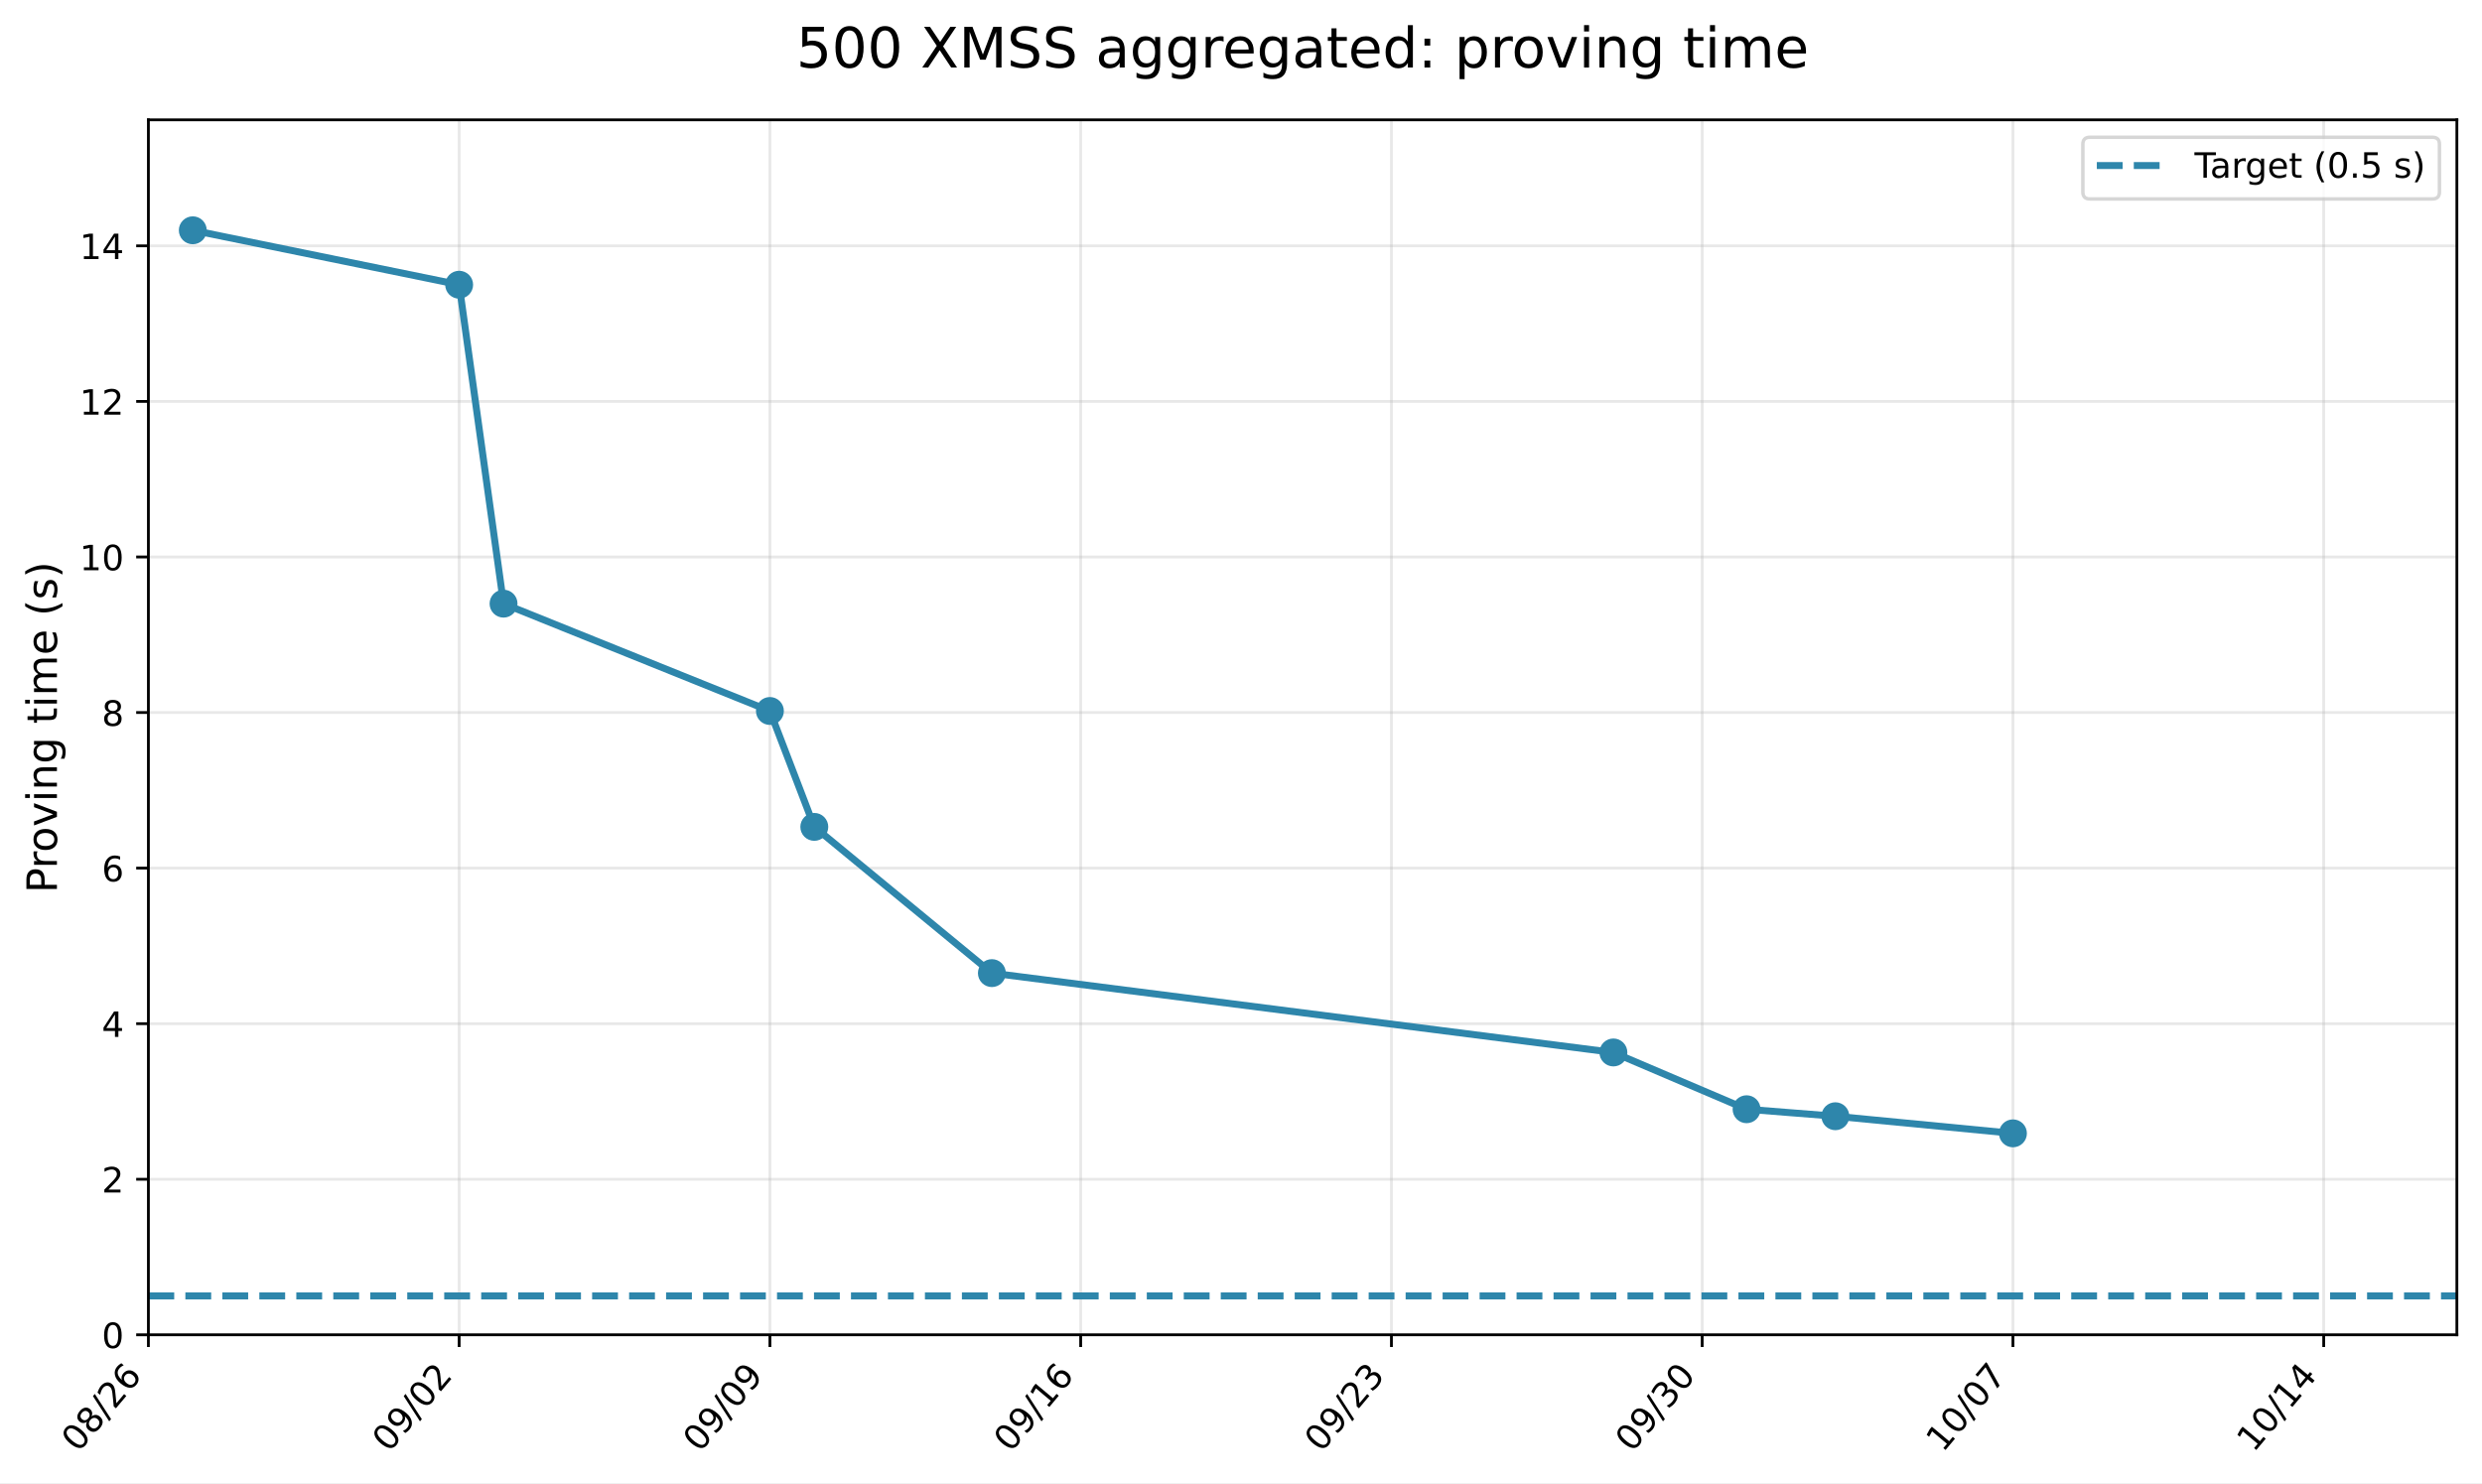
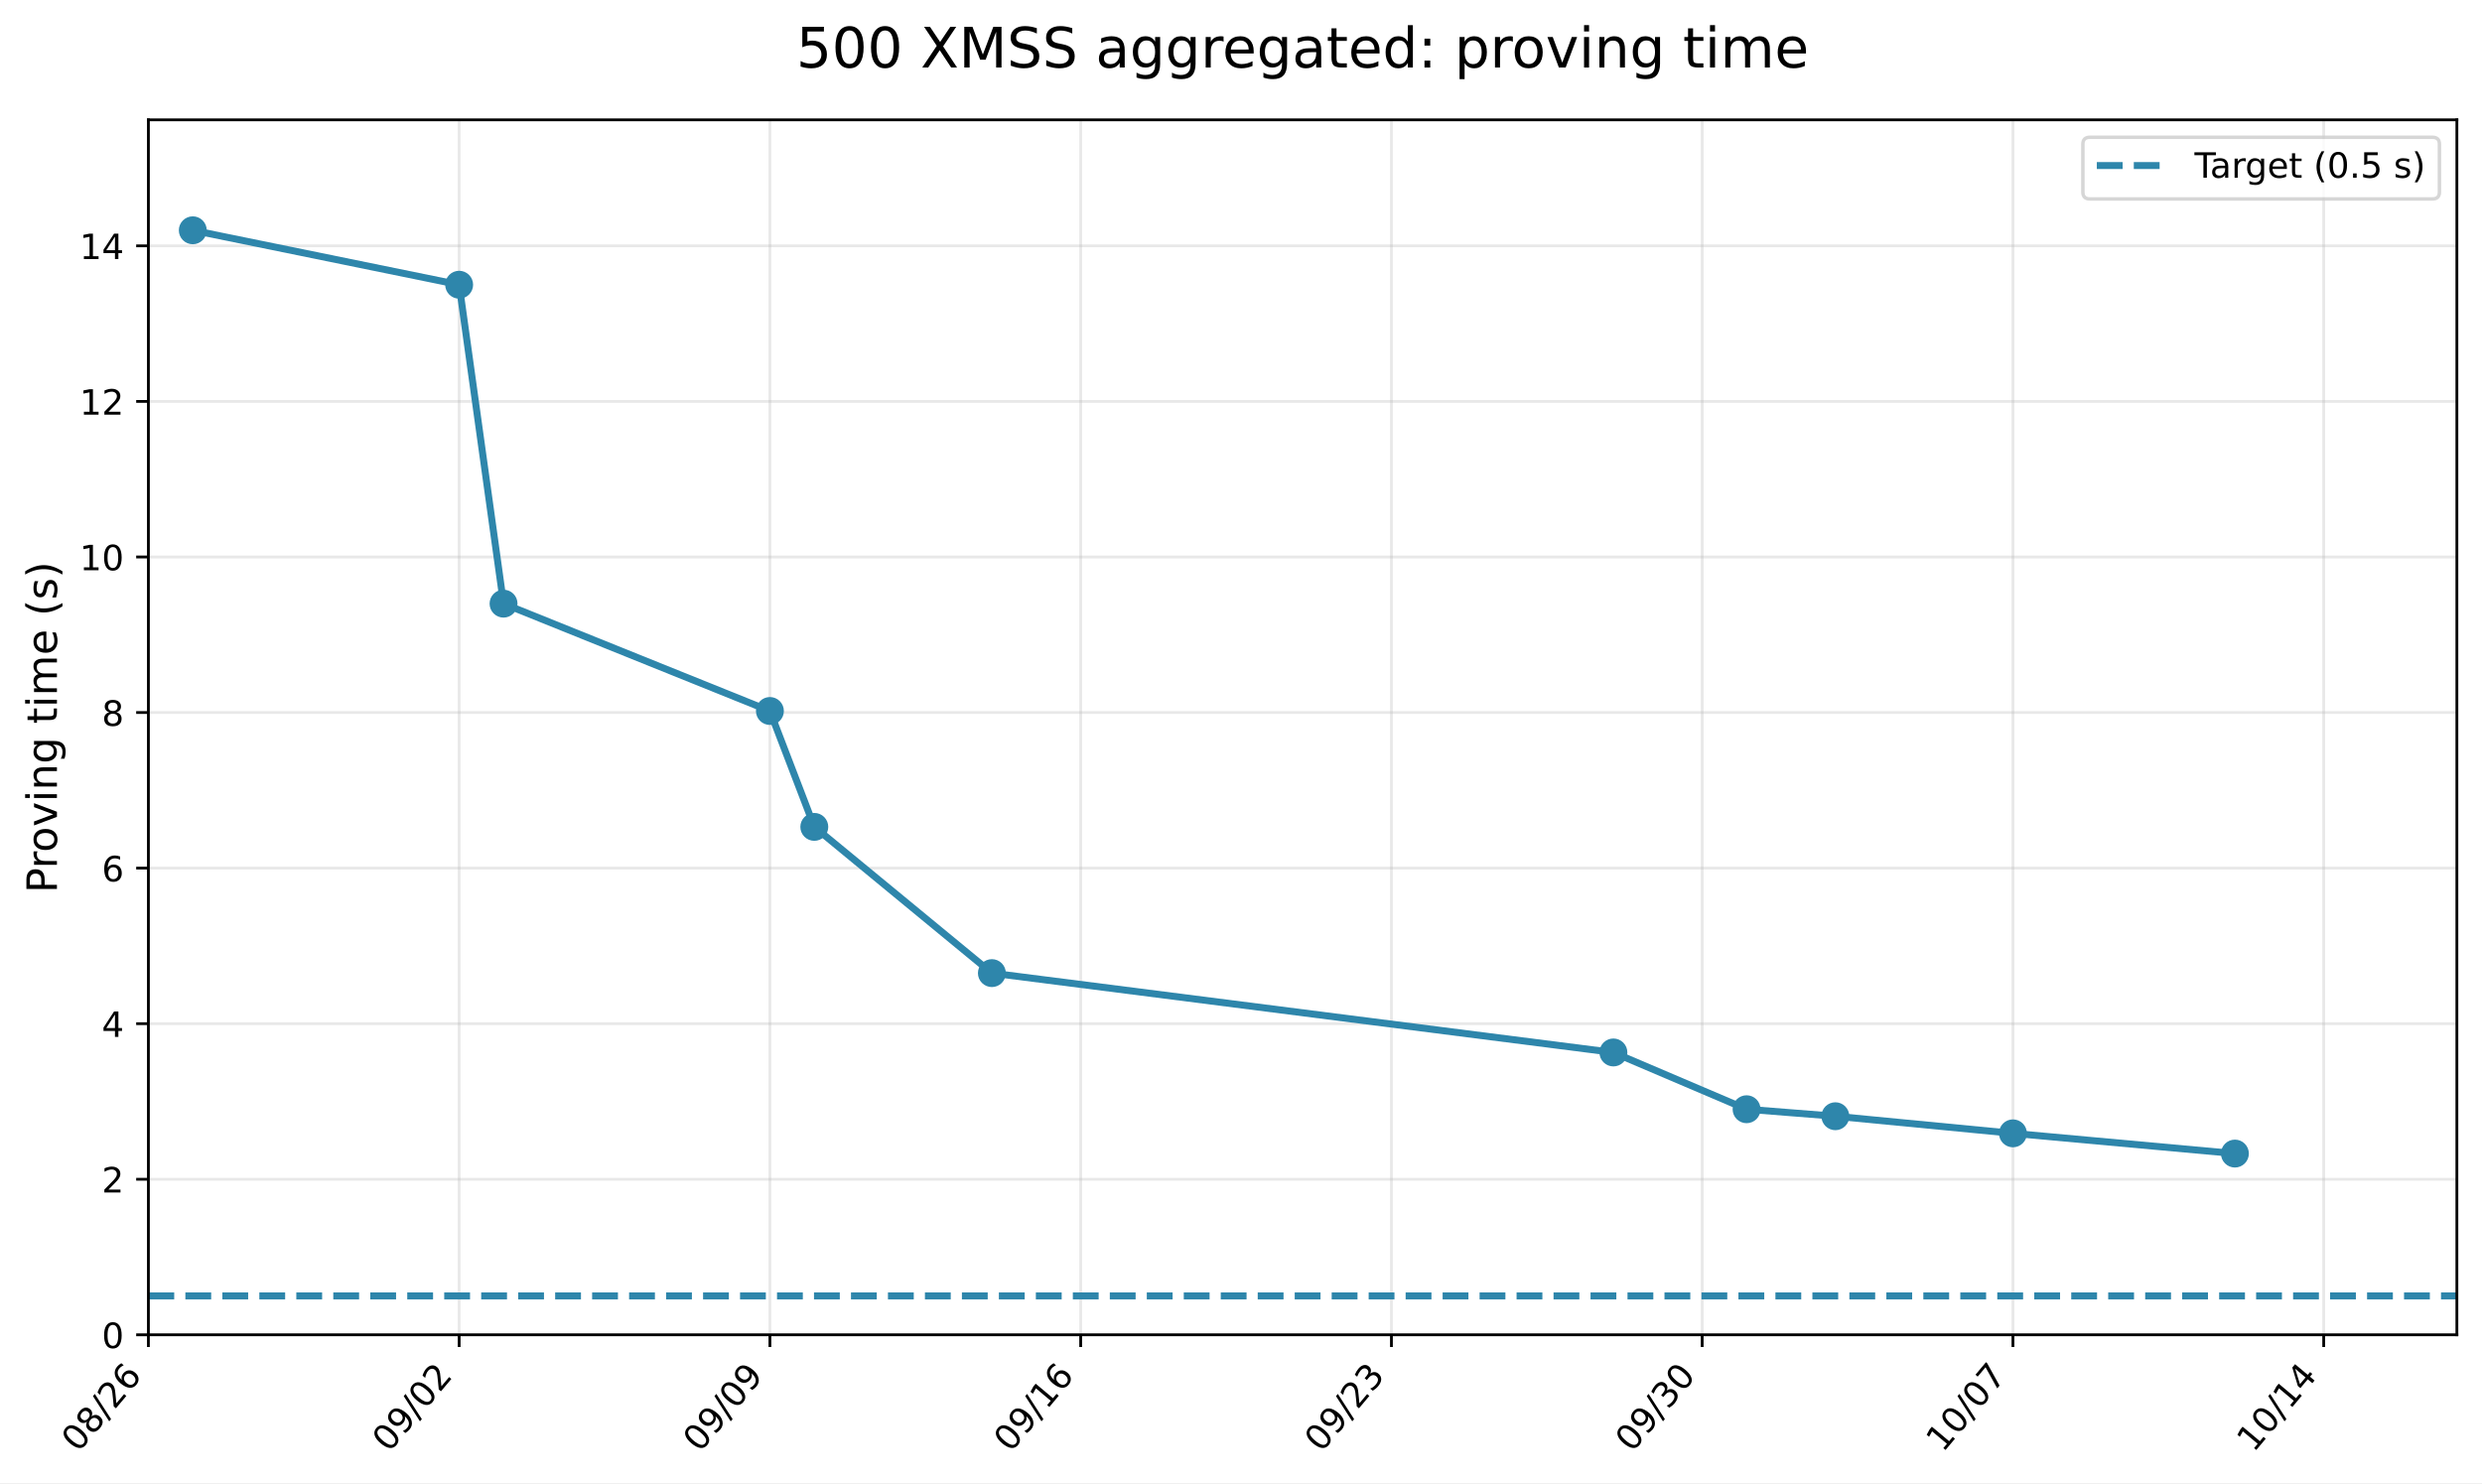
<svg xmlns="http://www.w3.org/2000/svg" xmlns:xlink="http://www.w3.org/1999/xlink" width="711.489pt" height="425.194pt" viewBox="0 0 711.489 425.194" version="1.1">
  <defs>
    <style type="text/css">*{stroke-linejoin: round; stroke-linecap: butt}</style>
  </defs>
  <g id="figure_1">
    <g id="patch_1">
      <path d="M 0 425.194  L 711.489 425.194  L 711.489 0  L 0 0  z " style="fill: #ffffff" />
    </g>
    <g id="axes_1">
      <g id="patch_2">
        <path d="M 42.539 382.696  L 704.289 382.696  L 704.289 34.358  L 42.539 34.358  z " style="fill: #ffffff" />
      </g>
      <g id="matplotlib.axis_1">
        <g id="xtick_1">
          <g id="line2d_1">
-             <path d="M 42.539 382.696  L 42.539 34.358  " clip-path="url(#p0c52e3c32e)" style="fill: none; stroke: #b0b0b0; stroke-opacity: 0.3; stroke-width: 0.8; stroke-linecap: square" />
+             <path d="M 42.539 382.696  L 42.539 34.358  " clip-path="url(#p2a244b74a1)" style="fill: none; stroke: #b0b0b0; stroke-opacity: 0.3; stroke-width: 0.8; stroke-linecap: square" />
          </g>
          <g id="line2d_2">
            <defs>
-               <path id="mb0bebc37cc" d="M 0 0  L 0 3.5  " style="stroke: #000000; stroke-width: 0.8" />
+               <path id="mf9b4fddc19" d="M 0 0  L 0 3.5  " style="stroke: #000000; stroke-width: 0.8" />
            </defs>
            <g>
-               <use xlink:href="#mb0bebc37cc" x="42.539" y="382.696" style="stroke: #000000; stroke-width: 0.8" />
+               <use xlink:href="#mf9b4fddc19" x="42.539" y="382.696" style="stroke: #000000; stroke-width: 0.8" />
            </g>
          </g>
          <g id="text_1">
            <g transform="translate(22.42128 416.6567) rotate(-50) scale(0.1 -0.1)">
              <defs>
                <path id="DejaVuSans-30" d="M 2034 4250  Q 1547 4250 1301 3770  Q 1056 3291 1056 2328  Q 1056 1369 1301 889  Q 1547 409 2034 409  Q 2525 409 2770 889  Q 3016 1369 3016 2328  Q 3016 3291 2770 3770  Q 2525 4250 2034 4250  z M 2034 4750  Q 2819 4750 3233 4129  Q 3647 3509 3647 2328  Q 3647 1150 3233 529  Q 2819 -91 2034 -91  Q 1250 -91 836 529  Q 422 1150 422 2328  Q 422 3509 836 4129  Q 1250 4750 2034 4750  z " transform="scale(0.015625)" />
                <path id="DejaVuSans-38" d="M 2034 2216  Q 1584 2216 1326 1975  Q 1069 1734 1069 1313  Q 1069 891 1326 650  Q 1584 409 2034 409  Q 2484 409 2743 651  Q 3003 894 3003 1313  Q 3003 1734 2745 1975  Q 2488 2216 2034 2216  z M 1403 2484  Q 997 2584 770 2862  Q 544 3141 544 3541  Q 544 4100 942 4425  Q 1341 4750 2034 4750  Q 2731 4750 3128 4425  Q 3525 4100 3525 3541  Q 3525 3141 3298 2862  Q 3072 2584 2669 2484  Q 3125 2378 3379 2068  Q 3634 1759 3634 1313  Q 3634 634 3220 271  Q 2806 -91 2034 -91  Q 1263 -91 848 271  Q 434 634 434 1313  Q 434 1759 690 2068  Q 947 2378 1403 2484  z M 1172 3481  Q 1172 3119 1398 2916  Q 1625 2713 2034 2713  Q 2441 2713 2670 2916  Q 2900 3119 2900 3481  Q 2900 3844 2670 4047  Q 2441 4250 2034 4250  Q 1625 4250 1398 4047  Q 1172 3844 1172 3481  z " transform="scale(0.015625)" />
                <path id="DejaVuSans-2f" d="M 1625 4666  L 2156 4666  L 531 -594  L 0 -594  L 1625 4666  z " transform="scale(0.015625)" />
                <path id="DejaVuSans-32" d="M 1228 531  L 3431 531  L 3431 0  L 469 0  L 469 531  Q 828 903 1448 1529  Q 2069 2156 2228 2338  Q 2531 2678 2651 2914  Q 2772 3150 2772 3378  Q 2772 3750 2511 3984  Q 2250 4219 1831 4219  Q 1534 4219 1204 4116  Q 875 4013 500 3803  L 500 4441  Q 881 4594 1212 4672  Q 1544 4750 1819 4750  Q 2544 4750 2975 4387  Q 3406 4025 3406 3419  Q 3406 3131 3298 2873  Q 3191 2616 2906 2266  Q 2828 2175 2409 1742  Q 1991 1309 1228 531  z " transform="scale(0.015625)" />
                <path id="DejaVuSans-36" d="M 2113 2584  Q 1688 2584 1439 2293  Q 1191 2003 1191 1497  Q 1191 994 1439 701  Q 1688 409 2113 409  Q 2538 409 2786 701  Q 3034 994 3034 1497  Q 3034 2003 2786 2293  Q 2538 2584 2113 2584  z M 3366 4563  L 3366 3988  Q 3128 4100 2886 4159  Q 2644 4219 2406 4219  Q 1781 4219 1451 3797  Q 1122 3375 1075 2522  Q 1259 2794 1537 2939  Q 1816 3084 2150 3084  Q 2853 3084 3261 2657  Q 3669 2231 3669 1497  Q 3669 778 3244 343  Q 2819 -91 2113 -91  Q 1303 -91 875 529  Q 447 1150 447 2328  Q 447 3434 972 4092  Q 1497 4750 2381 4750  Q 2619 4750 2861 4703  Q 3103 4656 3366 4563  z " transform="scale(0.015625)" />
              </defs>
              <use xlink:href="#DejaVuSans-30" />
              <use xlink:href="#DejaVuSans-38" transform="translate(63.62305 0)" />
              <use xlink:href="#DejaVuSans-2f" transform="translate(127.2461 0)" />
              <use xlink:href="#DejaVuSans-32" transform="translate(160.9375 0)" />
              <use xlink:href="#DejaVuSans-36" transform="translate(224.5605 0)" />
            </g>
          </g>
        </g>
        <g id="xtick_2">
          <g id="line2d_3">
-             <path d="M 131.62 382.696  L 131.62 34.358  " clip-path="url(#p0c52e3c32e)" style="fill: none; stroke: #b0b0b0; stroke-opacity: 0.3; stroke-width: 0.8; stroke-linecap: square" />
+             <path d="M 131.62 382.696  L 131.62 34.358  " clip-path="url(#p2a244b74a1)" style="fill: none; stroke: #b0b0b0; stroke-opacity: 0.3; stroke-width: 0.8; stroke-linecap: square" />
          </g>
          <g id="line2d_4">
            <g>
-               <use xlink:href="#mb0bebc37cc" x="131.62" y="382.696" style="stroke: #000000; stroke-width: 0.8" />
+               <use xlink:href="#mf9b4fddc19" x="131.62" y="382.696" style="stroke: #000000; stroke-width: 0.8" />
            </g>
          </g>
          <g id="text_2">
            <g transform="translate(111.503 416.6567) rotate(-50) scale(0.1 -0.1)">
              <defs>
                <path id="DejaVuSans-39" d="M 703 97  L 703 672  Q 941 559 1184 500  Q 1428 441 1663 441  Q 2288 441 2617 861  Q 2947 1281 2994 2138  Q 2813 1869 2534 1725  Q 2256 1581 1919 1581  Q 1219 1581 811 2004  Q 403 2428 403 3163  Q 403 3881 828 4315  Q 1253 4750 1959 4750  Q 2769 4750 3195 4129  Q 3622 3509 3622 2328  Q 3622 1225 3098 567  Q 2575 -91 1691 -91  Q 1453 -91 1209 -44  Q 966 3 703 97  z M 1959 2075  Q 2384 2075 2632 2365  Q 2881 2656 2881 3163  Q 2881 3666 2632 3958  Q 2384 4250 1959 4250  Q 1534 4250 1286 3958  Q 1038 3666 1038 3163  Q 1038 2656 1286 2365  Q 1534 2075 1959 2075  z " transform="scale(0.015625)" />
              </defs>
              <use xlink:href="#DejaVuSans-30" />
              <use xlink:href="#DejaVuSans-39" transform="translate(63.62305 0)" />
              <use xlink:href="#DejaVuSans-2f" transform="translate(127.2461 0)" />
              <use xlink:href="#DejaVuSans-30" transform="translate(160.9375 0)" />
              <use xlink:href="#DejaVuSans-32" transform="translate(224.5605 0)" />
            </g>
          </g>
        </g>
        <g id="xtick_3">
          <g id="line2d_5">
-             <path d="M 220.702 382.696  L 220.702 34.358  " clip-path="url(#p0c52e3c32e)" style="fill: none; stroke: #b0b0b0; stroke-opacity: 0.3; stroke-width: 0.8; stroke-linecap: square" />
+             <path d="M 220.702 382.696  L 220.702 34.358  " clip-path="url(#p2a244b74a1)" style="fill: none; stroke: #b0b0b0; stroke-opacity: 0.3; stroke-width: 0.8; stroke-linecap: square" />
          </g>
          <g id="line2d_6">
            <g>
-               <use xlink:href="#mb0bebc37cc" x="220.702" y="382.696" style="stroke: #000000; stroke-width: 0.8" />
+               <use xlink:href="#mf9b4fddc19" x="220.702" y="382.696" style="stroke: #000000; stroke-width: 0.8" />
            </g>
          </g>
          <g id="text_3">
            <g transform="translate(200.5847 416.6567) rotate(-50) scale(0.1 -0.1)">
              <use xlink:href="#DejaVuSans-30" />
              <use xlink:href="#DejaVuSans-39" transform="translate(63.62305 0)" />
              <use xlink:href="#DejaVuSans-2f" transform="translate(127.2461 0)" />
              <use xlink:href="#DejaVuSans-30" transform="translate(160.9375 0)" />
              <use xlink:href="#DejaVuSans-39" transform="translate(224.5605 0)" />
            </g>
          </g>
        </g>
        <g id="xtick_4">
          <g id="line2d_7">
-             <path d="M 309.784 382.696  L 309.784 34.358  " clip-path="url(#p0c52e3c32e)" style="fill: none; stroke: #b0b0b0; stroke-opacity: 0.3; stroke-width: 0.8; stroke-linecap: square" />
+             <path d="M 309.784 382.696  L 309.784 34.358  " clip-path="url(#p2a244b74a1)" style="fill: none; stroke: #b0b0b0; stroke-opacity: 0.3; stroke-width: 0.8; stroke-linecap: square" />
          </g>
          <g id="line2d_8">
            <g>
-               <use xlink:href="#mb0bebc37cc" x="309.784" y="382.696" style="stroke: #000000; stroke-width: 0.8" />
+               <use xlink:href="#mf9b4fddc19" x="309.784" y="382.696" style="stroke: #000000; stroke-width: 0.8" />
            </g>
          </g>
          <g id="text_4">
            <g transform="translate(289.6665 416.6567) rotate(-50) scale(0.1 -0.1)">
              <defs>
                <path id="DejaVuSans-31" d="M 794 531  L 1825 531  L 1825 4091  L 703 3866  L 703 4441  L 1819 4666  L 2450 4666  L 2450 531  L 3481 531  L 3481 0  L 794 0  L 794 531  z " transform="scale(0.015625)" />
              </defs>
              <use xlink:href="#DejaVuSans-30" />
              <use xlink:href="#DejaVuSans-39" transform="translate(63.62305 0)" />
              <use xlink:href="#DejaVuSans-2f" transform="translate(127.2461 0)" />
              <use xlink:href="#DejaVuSans-31" transform="translate(160.9375 0)" />
              <use xlink:href="#DejaVuSans-36" transform="translate(224.5605 0)" />
            </g>
          </g>
        </g>
        <g id="xtick_5">
          <g id="line2d_9">
-             <path d="M 398.866 382.696  L 398.866 34.358  " clip-path="url(#p0c52e3c32e)" style="fill: none; stroke: #b0b0b0; stroke-opacity: 0.3; stroke-width: 0.8; stroke-linecap: square" />
+             <path d="M 398.866 382.696  L 398.866 34.358  " clip-path="url(#p2a244b74a1)" style="fill: none; stroke: #b0b0b0; stroke-opacity: 0.3; stroke-width: 0.8; stroke-linecap: square" />
          </g>
          <g id="line2d_10">
            <g>
-               <use xlink:href="#mb0bebc37cc" x="398.866" y="382.696" style="stroke: #000000; stroke-width: 0.8" />
+               <use xlink:href="#mf9b4fddc19" x="398.866" y="382.696" style="stroke: #000000; stroke-width: 0.8" />
            </g>
          </g>
          <g id="text_5">
            <g transform="translate(378.7482 416.6567) rotate(-50) scale(0.1 -0.1)">
              <defs>
                <path id="DejaVuSans-33" d="M 2597 2516  Q 3050 2419 3304 2112  Q 3559 1806 3559 1356  Q 3559 666 3084 287  Q 2609 -91 1734 -91  Q 1441 -91 1130 -33  Q 819 25 488 141  L 488 750  Q 750 597 1062 519  Q 1375 441 1716 441  Q 2309 441 2620 675  Q 2931 909 2931 1356  Q 2931 1769 2642 2001  Q 2353 2234 1838 2234  L 1294 2234  L 1294 2753  L 1863 2753  Q 2328 2753 2575 2939  Q 2822 3125 2822 3475  Q 2822 3834 2567 4026  Q 2313 4219 1838 4219  Q 1578 4219 1281 4162  Q 984 4106 628 3988  L 628 4550  Q 988 4650 1302 4700  Q 1616 4750 1894 4750  Q 2613 4750 3031 4423  Q 3450 4097 3450 3541  Q 3450 3153 3228 2886  Q 3006 2619 2597 2516  z " transform="scale(0.015625)" />
              </defs>
              <use xlink:href="#DejaVuSans-30" />
              <use xlink:href="#DejaVuSans-39" transform="translate(63.62305 0)" />
              <use xlink:href="#DejaVuSans-2f" transform="translate(127.2461 0)" />
              <use xlink:href="#DejaVuSans-32" transform="translate(160.9375 0)" />
              <use xlink:href="#DejaVuSans-33" transform="translate(224.5605 0)" />
            </g>
          </g>
        </g>
        <g id="xtick_6">
          <g id="line2d_11">
-             <path d="M 487.947 382.696  L 487.947 34.358  " clip-path="url(#p0c52e3c32e)" style="fill: none; stroke: #b0b0b0; stroke-opacity: 0.3; stroke-width: 0.8; stroke-linecap: square" />
+             <path d="M 487.947 382.696  L 487.947 34.358  " clip-path="url(#p2a244b74a1)" style="fill: none; stroke: #b0b0b0; stroke-opacity: 0.3; stroke-width: 0.8; stroke-linecap: square" />
          </g>
          <g id="line2d_12">
            <g>
-               <use xlink:href="#mb0bebc37cc" x="487.947" y="382.696" style="stroke: #000000; stroke-width: 0.8" />
+               <use xlink:href="#mf9b4fddc19" x="487.947" y="382.696" style="stroke: #000000; stroke-width: 0.8" />
            </g>
          </g>
          <g id="text_6">
            <g transform="translate(467.8299 416.6567) rotate(-50) scale(0.1 -0.1)">
              <use xlink:href="#DejaVuSans-30" />
              <use xlink:href="#DejaVuSans-39" transform="translate(63.62305 0)" />
              <use xlink:href="#DejaVuSans-2f" transform="translate(127.2461 0)" />
              <use xlink:href="#DejaVuSans-33" transform="translate(160.9375 0)" />
              <use xlink:href="#DejaVuSans-30" transform="translate(224.5605 0)" />
            </g>
          </g>
        </g>
        <g id="xtick_7">
          <g id="line2d_13">
-             <path d="M 577.029 382.696  L 577.029 34.358  " clip-path="url(#p0c52e3c32e)" style="fill: none; stroke: #b0b0b0; stroke-opacity: 0.3; stroke-width: 0.8; stroke-linecap: square" />
+             <path d="M 577.029 382.696  L 577.029 34.358  " clip-path="url(#p2a244b74a1)" style="fill: none; stroke: #b0b0b0; stroke-opacity: 0.3; stroke-width: 0.8; stroke-linecap: square" />
          </g>
          <g id="line2d_14">
            <g>
-               <use xlink:href="#mb0bebc37cc" x="577.029" y="382.696" style="stroke: #000000; stroke-width: 0.8" />
+               <use xlink:href="#mf9b4fddc19" x="577.029" y="382.696" style="stroke: #000000; stroke-width: 0.8" />
            </g>
          </g>
          <g id="text_7">
            <g transform="translate(556.9117 416.6567) rotate(-50) scale(0.1 -0.1)">
              <defs>
                <path id="DejaVuSans-37" d="M 525 4666  L 3525 4666  L 3525 4397  L 1831 0  L 1172 0  L 2766 4134  L 525 4134  L 525 4666  z " transform="scale(0.015625)" />
              </defs>
              <use xlink:href="#DejaVuSans-31" />
              <use xlink:href="#DejaVuSans-30" transform="translate(63.62305 0)" />
              <use xlink:href="#DejaVuSans-2f" transform="translate(127.2461 0)" />
              <use xlink:href="#DejaVuSans-30" transform="translate(160.9375 0)" />
              <use xlink:href="#DejaVuSans-37" transform="translate(224.5605 0)" />
            </g>
          </g>
        </g>
        <g id="xtick_8">
          <g id="line2d_15">
-             <path d="M 666.111 382.696  L 666.111 34.358  " clip-path="url(#p0c52e3c32e)" style="fill: none; stroke: #b0b0b0; stroke-opacity: 0.3; stroke-width: 0.8; stroke-linecap: square" />
+             <path d="M 666.111 382.696  L 666.111 34.358  " clip-path="url(#p2a244b74a1)" style="fill: none; stroke: #b0b0b0; stroke-opacity: 0.3; stroke-width: 0.8; stroke-linecap: square" />
          </g>
          <g id="line2d_16">
            <g>
-               <use xlink:href="#mb0bebc37cc" x="666.111" y="382.696" style="stroke: #000000; stroke-width: 0.8" />
+               <use xlink:href="#mf9b4fddc19" x="666.111" y="382.696" style="stroke: #000000; stroke-width: 0.8" />
            </g>
          </g>
          <g id="text_8">
            <g transform="translate(645.9934 416.6567) rotate(-50) scale(0.1 -0.1)">
              <defs>
                <path id="DejaVuSans-34" d="M 2419 4116  L 825 1625  L 2419 1625  L 2419 4116  z M 2253 4666  L 3047 4666  L 3047 1625  L 3713 1625  L 3713 1100  L 3047 1100  L 3047 0  L 2419 0  L 2419 1100  L 313 1100  L 313 1709  L 2253 4666  z " transform="scale(0.015625)" />
              </defs>
              <use xlink:href="#DejaVuSans-31" />
              <use xlink:href="#DejaVuSans-30" transform="translate(63.62305 0)" />
              <use xlink:href="#DejaVuSans-2f" transform="translate(127.2461 0)" />
              <use xlink:href="#DejaVuSans-31" transform="translate(160.9375 0)" />
              <use xlink:href="#DejaVuSans-34" transform="translate(224.5605 0)" />
            </g>
          </g>
        </g>
      </g>
      <g id="matplotlib.axis_2">
        <g id="ytick_1">
          <g id="line2d_17">
-             <path d="M 42.539 382.696  L 704.289 382.696  " clip-path="url(#p0c52e3c32e)" style="fill: none; stroke: #b0b0b0; stroke-opacity: 0.3; stroke-width: 0.8; stroke-linecap: square" />
+             <path d="M 42.539 382.696  L 704.289 382.696  " clip-path="url(#p2a244b74a1)" style="fill: none; stroke: #b0b0b0; stroke-opacity: 0.3; stroke-width: 0.8; stroke-linecap: square" />
          </g>
          <g id="line2d_18">
            <defs>
-               <path id="m1c9be25a54" d="M 0 0  L -3.5 0  " style="stroke: #000000; stroke-width: 0.8" />
+               <path id="m6d653cc6a1" d="M 0 0  L -3.5 0  " style="stroke: #000000; stroke-width: 0.8" />
            </defs>
            <g>
-               <use xlink:href="#m1c9be25a54" x="42.539" y="382.696" style="stroke: #000000; stroke-width: 0.8" />
+               <use xlink:href="#m6d653cc6a1" x="42.539" y="382.696" style="stroke: #000000; stroke-width: 0.8" />
            </g>
          </g>
          <g id="text_9">
            <g transform="translate(29.17625 386.4953) scale(0.1 -0.1)">
              <use xlink:href="#DejaVuSans-30" />
            </g>
          </g>
        </g>
        <g id="ytick_2">
          <g id="line2d_19">
-             <path d="M 42.539 338.095  L 704.289 338.095  " clip-path="url(#p0c52e3c32e)" style="fill: none; stroke: #b0b0b0; stroke-opacity: 0.3; stroke-width: 0.8; stroke-linecap: square" />
+             <path d="M 42.539 338.095  L 704.289 338.095  " clip-path="url(#p2a244b74a1)" style="fill: none; stroke: #b0b0b0; stroke-opacity: 0.3; stroke-width: 0.8; stroke-linecap: square" />
          </g>
          <g id="line2d_20">
            <g>
-               <use xlink:href="#m1c9be25a54" x="42.539" y="338.095" style="stroke: #000000; stroke-width: 0.8" />
+               <use xlink:href="#m6d653cc6a1" x="42.539" y="338.095" style="stroke: #000000; stroke-width: 0.8" />
            </g>
          </g>
          <g id="text_10">
            <g transform="translate(29.17625 341.8937) scale(0.1 -0.1)">
              <use xlink:href="#DejaVuSans-32" />
            </g>
          </g>
        </g>
        <g id="ytick_3">
          <g id="line2d_21">
-             <path d="M 42.539 293.493  L 704.289 293.493  " clip-path="url(#p0c52e3c32e)" style="fill: none; stroke: #b0b0b0; stroke-opacity: 0.3; stroke-width: 0.8; stroke-linecap: square" />
+             <path d="M 42.539 293.493  L 704.289 293.493  " clip-path="url(#p2a244b74a1)" style="fill: none; stroke: #b0b0b0; stroke-opacity: 0.3; stroke-width: 0.8; stroke-linecap: square" />
          </g>
          <g id="line2d_22">
            <g>
-               <use xlink:href="#m1c9be25a54" x="42.539" y="293.493" style="stroke: #000000; stroke-width: 0.8" />
+               <use xlink:href="#m6d653cc6a1" x="42.539" y="293.493" style="stroke: #000000; stroke-width: 0.8" />
            </g>
          </g>
          <g id="text_11">
            <g transform="translate(29.17625 297.2921) scale(0.1 -0.1)">
              <use xlink:href="#DejaVuSans-34" />
            </g>
          </g>
        </g>
        <g id="ytick_4">
          <g id="line2d_23">
-             <path d="M 42.539 248.891  L 704.289 248.891  " clip-path="url(#p0c52e3c32e)" style="fill: none; stroke: #b0b0b0; stroke-opacity: 0.3; stroke-width: 0.8; stroke-linecap: square" />
+             <path d="M 42.539 248.891  L 704.289 248.891  " clip-path="url(#p2a244b74a1)" style="fill: none; stroke: #b0b0b0; stroke-opacity: 0.3; stroke-width: 0.8; stroke-linecap: square" />
          </g>
          <g id="line2d_24">
            <g>
-               <use xlink:href="#m1c9be25a54" x="42.539" y="248.891" style="stroke: #000000; stroke-width: 0.8" />
+               <use xlink:href="#m6d653cc6a1" x="42.539" y="248.891" style="stroke: #000000; stroke-width: 0.8" />
            </g>
          </g>
          <g id="text_12">
            <g transform="translate(29.17625 252.6905) scale(0.1 -0.1)">
              <use xlink:href="#DejaVuSans-36" />
            </g>
          </g>
        </g>
        <g id="ytick_5">
          <g id="line2d_25">
-             <path d="M 42.539 204.29  L 704.289 204.29  " clip-path="url(#p0c52e3c32e)" style="fill: none; stroke: #b0b0b0; stroke-opacity: 0.3; stroke-width: 0.8; stroke-linecap: square" />
+             <path d="M 42.539 204.29  L 704.289 204.29  " clip-path="url(#p2a244b74a1)" style="fill: none; stroke: #b0b0b0; stroke-opacity: 0.3; stroke-width: 0.8; stroke-linecap: square" />
          </g>
          <g id="line2d_26">
            <g>
-               <use xlink:href="#m1c9be25a54" x="42.539" y="204.29" style="stroke: #000000; stroke-width: 0.8" />
+               <use xlink:href="#m6d653cc6a1" x="42.539" y="204.29" style="stroke: #000000; stroke-width: 0.8" />
            </g>
          </g>
          <g id="text_13">
            <g transform="translate(29.17625 208.0889) scale(0.1 -0.1)">
              <use xlink:href="#DejaVuSans-38" />
            </g>
          </g>
        </g>
        <g id="ytick_6">
          <g id="line2d_27">
-             <path d="M 42.539 159.688  L 704.289 159.688  " clip-path="url(#p0c52e3c32e)" style="fill: none; stroke: #b0b0b0; stroke-opacity: 0.3; stroke-width: 0.8; stroke-linecap: square" />
+             <path d="M 42.539 159.688  L 704.289 159.688  " clip-path="url(#p2a244b74a1)" style="fill: none; stroke: #b0b0b0; stroke-opacity: 0.3; stroke-width: 0.8; stroke-linecap: square" />
          </g>
          <g id="line2d_28">
            <g>
-               <use xlink:href="#m1c9be25a54" x="42.539" y="159.688" style="stroke: #000000; stroke-width: 0.8" />
+               <use xlink:href="#m6d653cc6a1" x="42.539" y="159.688" style="stroke: #000000; stroke-width: 0.8" />
            </g>
          </g>
          <g id="text_14">
            <g transform="translate(22.81375 163.4873) scale(0.1 -0.1)">
              <use xlink:href="#DejaVuSans-31" />
              <use xlink:href="#DejaVuSans-30" transform="translate(63.62305 0)" />
            </g>
          </g>
        </g>
        <g id="ytick_7">
          <g id="line2d_29">
-             <path d="M 42.539 115.086  L 704.289 115.086  " clip-path="url(#p0c52e3c32e)" style="fill: none; stroke: #b0b0b0; stroke-opacity: 0.3; stroke-width: 0.8; stroke-linecap: square" />
+             <path d="M 42.539 115.086  L 704.289 115.086  " clip-path="url(#p2a244b74a1)" style="fill: none; stroke: #b0b0b0; stroke-opacity: 0.3; stroke-width: 0.8; stroke-linecap: square" />
          </g>
          <g id="line2d_30">
            <g>
-               <use xlink:href="#m1c9be25a54" x="42.539" y="115.086" style="stroke: #000000; stroke-width: 0.8" />
+               <use xlink:href="#m6d653cc6a1" x="42.539" y="115.086" style="stroke: #000000; stroke-width: 0.8" />
            </g>
          </g>
          <g id="text_15">
            <g transform="translate(22.81375 118.8856) scale(0.1 -0.1)">
              <use xlink:href="#DejaVuSans-31" />
              <use xlink:href="#DejaVuSans-32" transform="translate(63.62305 0)" />
            </g>
          </g>
        </g>
        <g id="ytick_8">
          <g id="line2d_31">
-             <path d="M 42.539 70.485  L 704.289 70.485  " clip-path="url(#p0c52e3c32e)" style="fill: none; stroke: #b0b0b0; stroke-opacity: 0.3; stroke-width: 0.8; stroke-linecap: square" />
+             <path d="M 42.539 70.485  L 704.289 70.485  " clip-path="url(#p2a244b74a1)" style="fill: none; stroke: #b0b0b0; stroke-opacity: 0.3; stroke-width: 0.8; stroke-linecap: square" />
          </g>
          <g id="line2d_32">
            <g>
-               <use xlink:href="#m1c9be25a54" x="42.539" y="70.485" style="stroke: #000000; stroke-width: 0.8" />
+               <use xlink:href="#m6d653cc6a1" x="42.539" y="70.485" style="stroke: #000000; stroke-width: 0.8" />
            </g>
          </g>
          <g id="text_16">
            <g transform="translate(22.81375 74.28403) scale(0.1 -0.1)">
              <use xlink:href="#DejaVuSans-31" />
              <use xlink:href="#DejaVuSans-34" transform="translate(63.62305 0)" />
            </g>
          </g>
        </g>
        <g id="text_17">
          <g transform="translate(16.31812 256.0487) rotate(-90) scale(0.12 -0.12)">
            <defs>
              <path id="DejaVuSans-50" d="M 1259 4147  L 1259 2394  L 2053 2394  Q 2494 2394 2734 2622  Q 2975 2850 2975 3272  Q 2975 3691 2734 3919  Q 2494 4147 2053 4147  L 1259 4147  z M 628 4666  L 2053 4666  Q 2838 4666 3239 4311  Q 3641 3956 3641 3272  Q 3641 2581 3239 2228  Q 2838 1875 2053 1875  L 1259 1875  L 1259 0  L 628 0  L 628 4666  z " transform="scale(0.015625)" />
              <path id="DejaVuSans-72" d="M 2631 2963  Q 2534 3019 2420 3045  Q 2306 3072 2169 3072  Q 1681 3072 1420 2755  Q 1159 2438 1159 1844  L 1159 0  L 581 0  L 581 3500  L 1159 3500  L 1159 2956  Q 1341 3275 1631 3429  Q 1922 3584 2338 3584  Q 2397 3584 2469 3576  Q 2541 3569 2628 3553  L 2631 2963  z " transform="scale(0.015625)" />
              <path id="DejaVuSans-6f" d="M 1959 3097  Q 1497 3097 1228 2736  Q 959 2375 959 1747  Q 959 1119 1226 758  Q 1494 397 1959 397  Q 2419 397 2687 759  Q 2956 1122 2956 1747  Q 2956 2369 2687 2733  Q 2419 3097 1959 3097  z M 1959 3584  Q 2709 3584 3137 3096  Q 3566 2609 3566 1747  Q 3566 888 3137 398  Q 2709 -91 1959 -91  Q 1206 -91 779 398  Q 353 888 353 1747  Q 353 2609 779 3096  Q 1206 3584 1959 3584  z " transform="scale(0.015625)" />
              <path id="DejaVuSans-76" d="M 191 3500  L 800 3500  L 1894 563  L 2988 3500  L 3597 3500  L 2284 0  L 1503 0  L 191 3500  z " transform="scale(0.015625)" />
              <path id="DejaVuSans-69" d="M 603 3500  L 1178 3500  L 1178 0  L 603 0  L 603 3500  z M 603 4863  L 1178 4863  L 1178 4134  L 603 4134  L 603 4863  z " transform="scale(0.015625)" />
              <path id="DejaVuSans-6e" d="M 3513 2113  L 3513 0  L 2938 0  L 2938 2094  Q 2938 2591 2744 2837  Q 2550 3084 2163 3084  Q 1697 3084 1428 2787  Q 1159 2491 1159 1978  L 1159 0  L 581 0  L 581 3500  L 1159 3500  L 1159 2956  Q 1366 3272 1645 3428  Q 1925 3584 2291 3584  Q 2894 3584 3203 3211  Q 3513 2838 3513 2113  z " transform="scale(0.015625)" />
              <path id="DejaVuSans-67" d="M 2906 1791  Q 2906 2416 2648 2759  Q 2391 3103 1925 3103  Q 1463 3103 1205 2759  Q 947 2416 947 1791  Q 947 1169 1205 825  Q 1463 481 1925 481  Q 2391 481 2648 825  Q 2906 1169 2906 1791  z M 3481 434  Q 3481 -459 3084 -895  Q 2688 -1331 1869 -1331  Q 1566 -1331 1297 -1286  Q 1028 -1241 775 -1147  L 775 -588  Q 1028 -725 1275 -790  Q 1522 -856 1778 -856  Q 2344 -856 2625 -561  Q 2906 -266 2906 331  L 2906 616  Q 2728 306 2450 153  Q 2172 0 1784 0  Q 1141 0 747 490  Q 353 981 353 1791  Q 353 2603 747 3093  Q 1141 3584 1784 3584  Q 2172 3584 2450 3431  Q 2728 3278 2906 2969  L 2906 3500  L 3481 3500  L 3481 434  z " transform="scale(0.015625)" />
              <path id="DejaVuSans-20" transform="scale(0.015625)" />
              <path id="DejaVuSans-74" d="M 1172 4494  L 1172 3500  L 2356 3500  L 2356 3053  L 1172 3053  L 1172 1153  Q 1172 725 1289 603  Q 1406 481 1766 481  L 2356 481  L 2356 0  L 1766 0  Q 1100 0 847 248  Q 594 497 594 1153  L 594 3053  L 172 3053  L 172 3500  L 594 3500  L 594 4494  L 1172 4494  z " transform="scale(0.015625)" />
              <path id="DejaVuSans-6d" d="M 3328 2828  Q 3544 3216 3844 3400  Q 4144 3584 4550 3584  Q 5097 3584 5394 3201  Q 5691 2819 5691 2113  L 5691 0  L 5113 0  L 5113 2094  Q 5113 2597 4934 2840  Q 4756 3084 4391 3084  Q 3944 3084 3684 2787  Q 3425 2491 3425 1978  L 3425 0  L 2847 0  L 2847 2094  Q 2847 2600 2669 2842  Q 2491 3084 2119 3084  Q 1678 3084 1418 2786  Q 1159 2488 1159 1978  L 1159 0  L 581 0  L 581 3500  L 1159 3500  L 1159 2956  Q 1356 3278 1631 3431  Q 1906 3584 2284 3584  Q 2666 3584 2933 3390  Q 3200 3197 3328 2828  z " transform="scale(0.015625)" />
              <path id="DejaVuSans-65" d="M 3597 1894  L 3597 1613  L 953 1613  Q 991 1019 1311 708  Q 1631 397 2203 397  Q 2534 397 2845 478  Q 3156 559 3463 722  L 3463 178  Q 3153 47 2828 -22  Q 2503 -91 2169 -91  Q 1331 -91 842 396  Q 353 884 353 1716  Q 353 2575 817 3079  Q 1281 3584 2069 3584  Q 2775 3584 3186 3129  Q 3597 2675 3597 1894  z M 3022 2063  Q 3016 2534 2758 2815  Q 2500 3097 2075 3097  Q 1594 3097 1305 2825  Q 1016 2553 972 2059  L 3022 2063  z " transform="scale(0.015625)" />
              <path id="DejaVuSans-28" d="M 1984 4856  Q 1566 4138 1362 3434  Q 1159 2731 1159 2009  Q 1159 1288 1364 580  Q 1569 -128 1984 -844  L 1484 -844  Q 1016 -109 783 600  Q 550 1309 550 2009  Q 550 2706 781 3412  Q 1013 4119 1484 4856  L 1984 4856  z " transform="scale(0.015625)" />
              <path id="DejaVuSans-73" d="M 2834 3397  L 2834 2853  Q 2591 2978 2328 3040  Q 2066 3103 1784 3103  Q 1356 3103 1142 2972  Q 928 2841 928 2578  Q 928 2378 1081 2264  Q 1234 2150 1697 2047  L 1894 2003  Q 2506 1872 2764 1633  Q 3022 1394 3022 966  Q 3022 478 2636 193  Q 2250 -91 1575 -91  Q 1294 -91 989 -36  Q 684 19 347 128  L 347 722  Q 666 556 975 473  Q 1284 391 1588 391  Q 1994 391 2212 530  Q 2431 669 2431 922  Q 2431 1156 2273 1281  Q 2116 1406 1581 1522  L 1381 1569  Q 847 1681 609 1914  Q 372 2147 372 2553  Q 372 3047 722 3315  Q 1072 3584 1716 3584  Q 2034 3584 2315 3537  Q 2597 3491 2834 3397  z " transform="scale(0.015625)" />
              <path id="DejaVuSans-29" d="M 513 4856  L 1013 4856  Q 1481 4119 1714 3412  Q 1947 2706 1947 2009  Q 1947 1309 1714 600  Q 1481 -109 1013 -844  L 513 -844  Q 928 -128 1133 580  Q 1338 1288 1338 2009  Q 1338 2731 1133 3434  Q 928 4138 513 4856  z " transform="scale(0.015625)" />
            </defs>
            <use xlink:href="#DejaVuSans-50" />
            <use xlink:href="#DejaVuSans-72" transform="translate(58.55273 0)" />
            <use xlink:href="#DejaVuSans-6f" transform="translate(97.41602 0)" />
            <use xlink:href="#DejaVuSans-76" transform="translate(158.5977 0)" />
            <use xlink:href="#DejaVuSans-69" transform="translate(217.7773 0)" />
            <use xlink:href="#DejaVuSans-6e" transform="translate(245.5605 0)" />
            <use xlink:href="#DejaVuSans-67" transform="translate(308.9395 0)" />
            <use xlink:href="#DejaVuSans-20" transform="translate(372.416 0)" />
            <use xlink:href="#DejaVuSans-74" transform="translate(404.2031 0)" />
            <use xlink:href="#DejaVuSans-69" transform="translate(443.4121 0)" />
            <use xlink:href="#DejaVuSans-6d" transform="translate(471.1953 0)" />
            <use xlink:href="#DejaVuSans-65" transform="translate(568.6074 0)" />
            <use xlink:href="#DejaVuSans-20" transform="translate(630.1309 0)" />
            <use xlink:href="#DejaVuSans-28" transform="translate(661.918 0)" />
            <use xlink:href="#DejaVuSans-73" transform="translate(700.9316 0)" />
            <use xlink:href="#DejaVuSans-29" transform="translate(753.0312 0)" />
          </g>
        </g>
      </g>
      <g id="line2d_33">
-         <path d="M 55.265 66.025  L 131.62 81.635  L 144.346 173.069  L 220.702 203.844  L 233.428 237.072  L 284.332 278.997  L 462.495 301.744  L 500.673 318.024  L 526.125 320.031  L 577.029 324.937  " clip-path="url(#p0c52e3c32e)" style="fill: none; stroke: #2e86ab; stroke-width: 2; stroke-linecap: square" />
+         <path d="M 55.265 66.025  L 131.62 81.635  L 144.346 173.069  L 220.702 203.844  L 233.428 237.072  L 284.332 278.997  L 462.495 301.744  L 500.673 318.024  L 526.125 320.031  L 577.029 324.937  L 640.659 330.735  " clip-path="url(#p2a244b74a1)" style="fill: none; stroke: #2e86ab; stroke-width: 2; stroke-linecap: square" />
        <defs>
-           <path id="m7f02bfc720" d="M 0 3.5  C 0.928 3.5 1.819 3.131 2.475 2.475  C 3.131 1.819 3.5 0.928 3.5 0  C 3.5 -0.928 3.131 -1.819 2.475 -2.475  C 1.819 -3.131 0.928 -3.5 0 -3.5  C -0.928 -3.5 -1.819 -3.131 -2.475 -2.475  C -3.131 -1.819 -3.5 -0.928 -3.5 0  C -3.5 0.928 -3.131 1.819 -2.475 2.475  C -1.819 3.131 -0.928 3.5 0 3.5  z " style="stroke: #2e86ab" />
+           <path id="m8c6d3abd1f" d="M 0 3.5  C 0.928 3.5 1.819 3.131 2.475 2.475  C 3.131 1.819 3.5 0.928 3.5 0  C 3.5 -0.928 3.131 -1.819 2.475 -2.475  C 1.819 -3.131 0.928 -3.5 0 -3.5  C -0.928 -3.5 -1.819 -3.131 -2.475 -2.475  C -3.131 -1.819 -3.5 -0.928 -3.5 0  C -3.5 0.928 -3.131 1.819 -2.475 2.475  C -1.819 3.131 -0.928 3.5 0 3.5  z " style="stroke: #2e86ab" />
        </defs>
-         <g clip-path="url(#p0c52e3c32e)">
-           <use xlink:href="#m7f02bfc720" x="55.265" y="66.025" style="fill: #2e86ab; stroke: #2e86ab" />
-           <use xlink:href="#m7f02bfc720" x="131.62" y="81.635" style="fill: #2e86ab; stroke: #2e86ab" />
-           <use xlink:href="#m7f02bfc720" x="144.346" y="173.069" style="fill: #2e86ab; stroke: #2e86ab" />
-           <use xlink:href="#m7f02bfc720" x="220.702" y="203.844" style="fill: #2e86ab; stroke: #2e86ab" />
-           <use xlink:href="#m7f02bfc720" x="233.428" y="237.072" style="fill: #2e86ab; stroke: #2e86ab" />
-           <use xlink:href="#m7f02bfc720" x="284.332" y="278.997" style="fill: #2e86ab; stroke: #2e86ab" />
-           <use xlink:href="#m7f02bfc720" x="462.495" y="301.744" style="fill: #2e86ab; stroke: #2e86ab" />
-           <use xlink:href="#m7f02bfc720" x="500.673" y="318.024" style="fill: #2e86ab; stroke: #2e86ab" />
-           <use xlink:href="#m7f02bfc720" x="526.125" y="320.031" style="fill: #2e86ab; stroke: #2e86ab" />
-           <use xlink:href="#m7f02bfc720" x="577.029" y="324.937" style="fill: #2e86ab; stroke: #2e86ab" />
+         <g clip-path="url(#p2a244b74a1)">
+           <use xlink:href="#m8c6d3abd1f" x="55.265" y="66.025" style="fill: #2e86ab; stroke: #2e86ab" />
+           <use xlink:href="#m8c6d3abd1f" x="131.62" y="81.635" style="fill: #2e86ab; stroke: #2e86ab" />
+           <use xlink:href="#m8c6d3abd1f" x="144.346" y="173.069" style="fill: #2e86ab; stroke: #2e86ab" />
+           <use xlink:href="#m8c6d3abd1f" x="220.702" y="203.844" style="fill: #2e86ab; stroke: #2e86ab" />
+           <use xlink:href="#m8c6d3abd1f" x="233.428" y="237.072" style="fill: #2e86ab; stroke: #2e86ab" />
+           <use xlink:href="#m8c6d3abd1f" x="284.332" y="278.997" style="fill: #2e86ab; stroke: #2e86ab" />
+           <use xlink:href="#m8c6d3abd1f" x="462.495" y="301.744" style="fill: #2e86ab; stroke: #2e86ab" />
+           <use xlink:href="#m8c6d3abd1f" x="500.673" y="318.024" style="fill: #2e86ab; stroke: #2e86ab" />
+           <use xlink:href="#m8c6d3abd1f" x="526.125" y="320.031" style="fill: #2e86ab; stroke: #2e86ab" />
+           <use xlink:href="#m8c6d3abd1f" x="577.029" y="324.937" style="fill: #2e86ab; stroke: #2e86ab" />
+           <use xlink:href="#m8c6d3abd1f" x="640.659" y="330.735" style="fill: #2e86ab; stroke: #2e86ab" />
        </g>
      </g>
      <g id="line2d_34">
-         <path d="M 42.539 371.546  L 704.289 371.546  " clip-path="url(#p0c52e3c32e)" style="fill: none; stroke-dasharray: 7.4,3.2; stroke-dashoffset: 0; stroke: #2e86ab; stroke-width: 2" />
+         <path d="M 42.539 371.546  L 704.289 371.546  " clip-path="url(#p2a244b74a1)" style="fill: none; stroke-dasharray: 7.4,3.2; stroke-dashoffset: 0; stroke: #2e86ab; stroke-width: 2" />
      </g>
      <g id="patch_3">
        <path d="M 42.539 382.696  L 42.539 34.358  " style="fill: none; stroke: #000000; stroke-width: 0.8; stroke-linejoin: miter; stroke-linecap: square" />
      </g>
      <g id="patch_4">
        <path d="M 704.289 382.696  L 704.289 34.358  " style="fill: none; stroke: #000000; stroke-width: 0.8; stroke-linejoin: miter; stroke-linecap: square" />
      </g>
      <g id="patch_5">
        <path d="M 42.539 382.696  L 704.289 382.696  " style="fill: none; stroke: #000000; stroke-width: 0.8; stroke-linejoin: miter; stroke-linecap: square" />
      </g>
      <g id="patch_6">
        <path d="M 42.539 34.358  L 704.289 34.358  " style="fill: none; stroke: #000000; stroke-width: 0.8; stroke-linejoin: miter; stroke-linecap: square" />
      </g>
      <g id="text_18">
        <g transform="translate(228.2663 19.3575) scale(0.16 -0.16)">
          <defs>
            <path id="DejaVuSans-35" d="M 691 4666  L 3169 4666  L 3169 4134  L 1269 4134  L 1269 2991  Q 1406 3038 1543 3061  Q 1681 3084 1819 3084  Q 2600 3084 3056 2656  Q 3513 2228 3513 1497  Q 3513 744 3044 326  Q 2575 -91 1722 -91  Q 1428 -91 1123 -41  Q 819 9 494 109  L 494 744  Q 775 591 1075 516  Q 1375 441 1709 441  Q 2250 441 2565 725  Q 2881 1009 2881 1497  Q 2881 1984 2565 2268  Q 2250 2553 1709 2553  Q 1456 2553 1204 2497  Q 953 2441 691 2322  L 691 4666  z " transform="scale(0.015625)" />
            <path id="DejaVuSans-58" d="M 403 4666  L 1081 4666  L 2241 2931  L 3406 4666  L 4084 4666  L 2584 2425  L 4184 0  L 3506 0  L 2194 1984  L 872 0  L 191 0  L 1856 2491  L 403 4666  z " transform="scale(0.015625)" />
            <path id="DejaVuSans-4d" d="M 628 4666  L 1569 4666  L 2759 1491  L 3956 4666  L 4897 4666  L 4897 0  L 4281 0  L 4281 4097  L 3078 897  L 2444 897  L 1241 4097  L 1241 0  L 628 0  L 628 4666  z " transform="scale(0.015625)" />
            <path id="DejaVuSans-53" d="M 3425 4513  L 3425 3897  Q 3066 4069 2747 4153  Q 2428 4238 2131 4238  Q 1616 4238 1336 4038  Q 1056 3838 1056 3469  Q 1056 3159 1242 3001  Q 1428 2844 1947 2747  L 2328 2669  Q 3034 2534 3370 2195  Q 3706 1856 3706 1288  Q 3706 609 3251 259  Q 2797 -91 1919 -91  Q 1588 -91 1214 -16  Q 841 59 441 206  L 441 856  Q 825 641 1194 531  Q 1563 422 1919 422  Q 2459 422 2753 634  Q 3047 847 3047 1241  Q 3047 1584 2836 1778  Q 2625 1972 2144 2069  L 1759 2144  Q 1053 2284 737 2584  Q 422 2884 422 3419  Q 422 4038 858 4394  Q 1294 4750 2059 4750  Q 2388 4750 2728 4690  Q 3069 4631 3425 4513  z " transform="scale(0.015625)" />
            <path id="DejaVuSans-61" d="M 2194 1759  Q 1497 1759 1228 1600  Q 959 1441 959 1056  Q 959 750 1161 570  Q 1363 391 1709 391  Q 2188 391 2477 730  Q 2766 1069 2766 1631  L 2766 1759  L 2194 1759  z M 3341 1997  L 3341 0  L 2766 0  L 2766 531  Q 2569 213 2275 61  Q 1981 -91 1556 -91  Q 1019 -91 701 211  Q 384 513 384 1019  Q 384 1609 779 1909  Q 1175 2209 1959 2209  L 2766 2209  L 2766 2266  Q 2766 2663 2505 2880  Q 2244 3097 1772 3097  Q 1472 3097 1187 3025  Q 903 2953 641 2809  L 641 3341  Q 956 3463 1253 3523  Q 1550 3584 1831 3584  Q 2591 3584 2966 3190  Q 3341 2797 3341 1997  z " transform="scale(0.015625)" />
            <path id="DejaVuSans-64" d="M 2906 2969  L 2906 4863  L 3481 4863  L 3481 0  L 2906 0  L 2906 525  Q 2725 213 2448 61  Q 2172 -91 1784 -91  Q 1150 -91 751 415  Q 353 922 353 1747  Q 353 2572 751 3078  Q 1150 3584 1784 3584  Q 2172 3584 2448 3432  Q 2725 3281 2906 2969  z M 947 1747  Q 947 1113 1208 752  Q 1469 391 1925 391  Q 2381 391 2643 752  Q 2906 1113 2906 1747  Q 2906 2381 2643 2742  Q 2381 3103 1925 3103  Q 1469 3103 1208 2742  Q 947 2381 947 1747  z " transform="scale(0.015625)" />
            <path id="DejaVuSans-3a" d="M 750 794  L 1409 794  L 1409 0  L 750 0  L 750 794  z M 750 3309  L 1409 3309  L 1409 2516  L 750 2516  L 750 3309  z " transform="scale(0.015625)" />
            <path id="DejaVuSans-70" d="M 1159 525  L 1159 -1331  L 581 -1331  L 581 3500  L 1159 3500  L 1159 2969  Q 1341 3281 1617 3432  Q 1894 3584 2278 3584  Q 2916 3584 3314 3078  Q 3713 2572 3713 1747  Q 3713 922 3314 415  Q 2916 -91 2278 -91  Q 1894 -91 1617 61  Q 1341 213 1159 525  z M 3116 1747  Q 3116 2381 2855 2742  Q 2594 3103 2138 3103  Q 1681 3103 1420 2742  Q 1159 2381 1159 1747  Q 1159 1113 1420 752  Q 1681 391 2138 391  Q 2594 391 2855 752  Q 3116 1113 3116 1747  z " transform="scale(0.015625)" />
          </defs>
          <use xlink:href="#DejaVuSans-35" />
          <use xlink:href="#DejaVuSans-30" transform="translate(63.62305 0)" />
          <use xlink:href="#DejaVuSans-30" transform="translate(127.2461 0)" />
          <use xlink:href="#DejaVuSans-20" transform="translate(190.8691 0)" />
          <use xlink:href="#DejaVuSans-58" transform="translate(222.6562 0)" />
          <use xlink:href="#DejaVuSans-4d" transform="translate(291.1621 0)" />
          <use xlink:href="#DejaVuSans-53" transform="translate(377.4414 0)" />
          <use xlink:href="#DejaVuSans-53" transform="translate(440.918 0)" />
          <use xlink:href="#DejaVuSans-20" transform="translate(504.3945 0)" />
          <use xlink:href="#DejaVuSans-61" transform="translate(536.1816 0)" />
          <use xlink:href="#DejaVuSans-67" transform="translate(597.4609 0)" />
          <use xlink:href="#DejaVuSans-67" transform="translate(660.9375 0)" />
          <use xlink:href="#DejaVuSans-72" transform="translate(724.4141 0)" />
          <use xlink:href="#DejaVuSans-65" transform="translate(763.2773 0)" />
          <use xlink:href="#DejaVuSans-67" transform="translate(824.8008 0)" />
          <use xlink:href="#DejaVuSans-61" transform="translate(888.2773 0)" />
          <use xlink:href="#DejaVuSans-74" transform="translate(949.5566 0)" />
          <use xlink:href="#DejaVuSans-65" transform="translate(988.7656 0)" />
          <use xlink:href="#DejaVuSans-64" transform="translate(1050.289 0)" />
          <use xlink:href="#DejaVuSans-3a" transform="translate(1113.766 0)" />
          <use xlink:href="#DejaVuSans-20" transform="translate(1147.457 0)" />
          <use xlink:href="#DejaVuSans-70" transform="translate(1179.244 0)" />
          <use xlink:href="#DejaVuSans-72" transform="translate(1242.721 0)" />
          <use xlink:href="#DejaVuSans-6f" transform="translate(1281.584 0)" />
          <use xlink:href="#DejaVuSans-76" transform="translate(1342.766 0)" />
          <use xlink:href="#DejaVuSans-69" transform="translate(1401.945 0)" />
          <use xlink:href="#DejaVuSans-6e" transform="translate(1429.729 0)" />
          <use xlink:href="#DejaVuSans-67" transform="translate(1493.107 0)" />
          <use xlink:href="#DejaVuSans-20" transform="translate(1556.584 0)" />
          <use xlink:href="#DejaVuSans-74" transform="translate(1588.371 0)" />
          <use xlink:href="#DejaVuSans-69" transform="translate(1627.58 0)" />
          <use xlink:href="#DejaVuSans-6d" transform="translate(1655.363 0)" />
          <use xlink:href="#DejaVuSans-65" transform="translate(1752.775 0)" />
        </g>
      </g>
      <g id="legend_1">
        <g id="patch_7">
          <path d="M 599.073 57.036  L 697.289 57.036  Q 699.289 57.036 699.289 55.036  L 699.289 41.358  Q 699.289 39.358 697.289 39.358  L 599.073 39.358  Q 597.073 39.358 597.073 41.358  L 597.073 55.036  Q 597.073 57.036 599.073 57.036  z " style="fill: #ffffff; opacity: 0.8; stroke: #cccccc; stroke-linejoin: miter" />
        </g>
        <g id="line2d_35">
          <path d="M 601.073 47.456  L 611.073 47.456  L 621.073 47.456  " style="fill: none; stroke-dasharray: 7.4,3.2; stroke-dashoffset: 0; stroke: #2e86ab; stroke-width: 2" />
        </g>
        <g id="text_19">
          <g transform="translate(629.0731 50.95594) scale(0.1 -0.1)">
            <defs>
              <path id="DejaVuSans-54" d="M -19 4666  L 3928 4666  L 3928 4134  L 2272 4134  L 2272 0  L 1638 0  L 1638 4134  L -19 4134  L -19 4666  z " transform="scale(0.015625)" />
              <path id="DejaVuSans-2e" d="M 684 794  L 1344 794  L 1344 0  L 684 0  L 684 794  z " transform="scale(0.015625)" />
            </defs>
            <use xlink:href="#DejaVuSans-54" />
            <use xlink:href="#DejaVuSans-61" transform="translate(44.58398 0)" />
            <use xlink:href="#DejaVuSans-72" transform="translate(105.8633 0)" />
            <use xlink:href="#DejaVuSans-67" transform="translate(145.2266 0)" />
            <use xlink:href="#DejaVuSans-65" transform="translate(208.7031 0)" />
            <use xlink:href="#DejaVuSans-74" transform="translate(270.2266 0)" />
            <use xlink:href="#DejaVuSans-20" transform="translate(309.4355 0)" />
            <use xlink:href="#DejaVuSans-28" transform="translate(341.2227 0)" />
            <use xlink:href="#DejaVuSans-30" transform="translate(380.2363 0)" />
            <use xlink:href="#DejaVuSans-2e" transform="translate(443.8594 0)" />
            <use xlink:href="#DejaVuSans-35" transform="translate(475.6465 0)" />
            <use xlink:href="#DejaVuSans-20" transform="translate(539.2695 0)" />
            <use xlink:href="#DejaVuSans-73" transform="translate(571.0566 0)" />
            <use xlink:href="#DejaVuSans-29" transform="translate(623.1562 0)" />
          </g>
        </g>
      </g>
    </g>
  </g>
  <defs>
-     <clipPath id="p0c52e3c32e">
+     <clipPath id="p2a244b74a1">
      <rect x="42.539" y="34.358" width="661.75" height="348.339" />
    </clipPath>
  </defs>
</svg>
